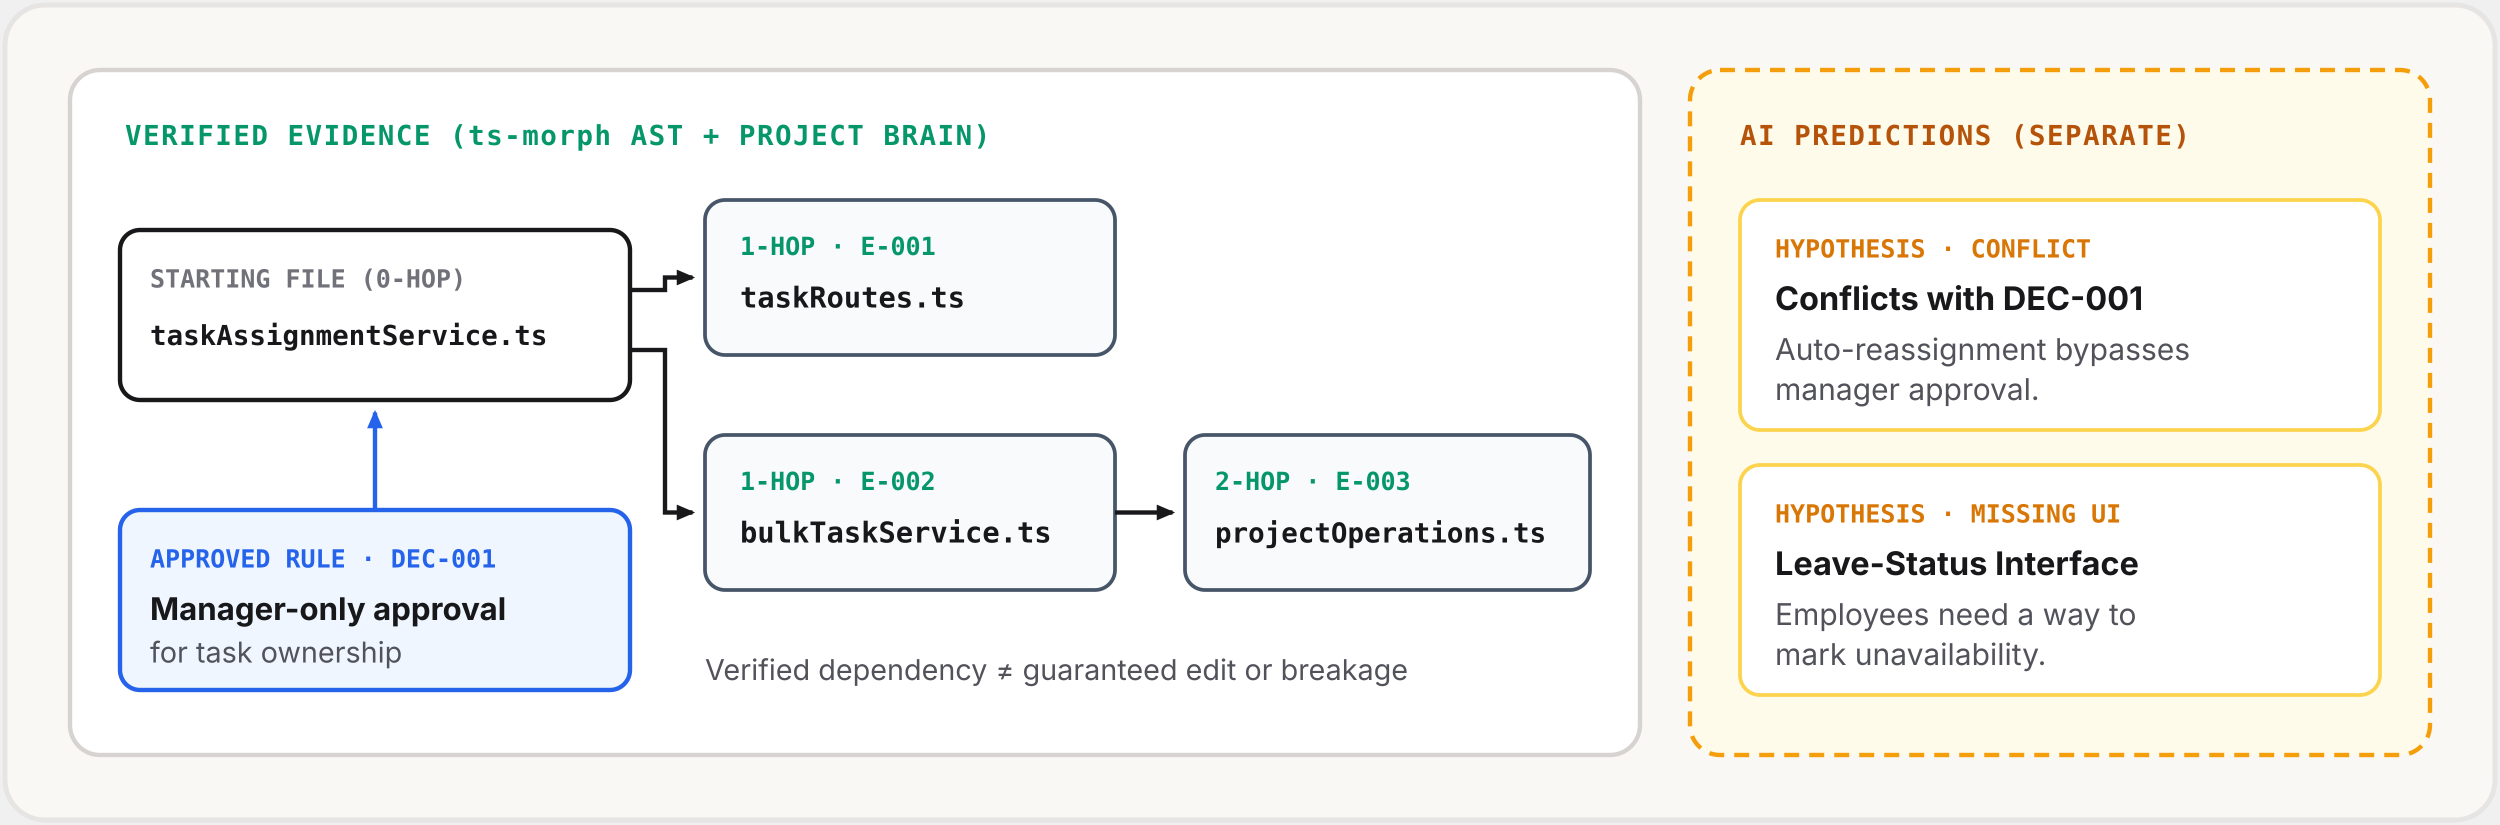
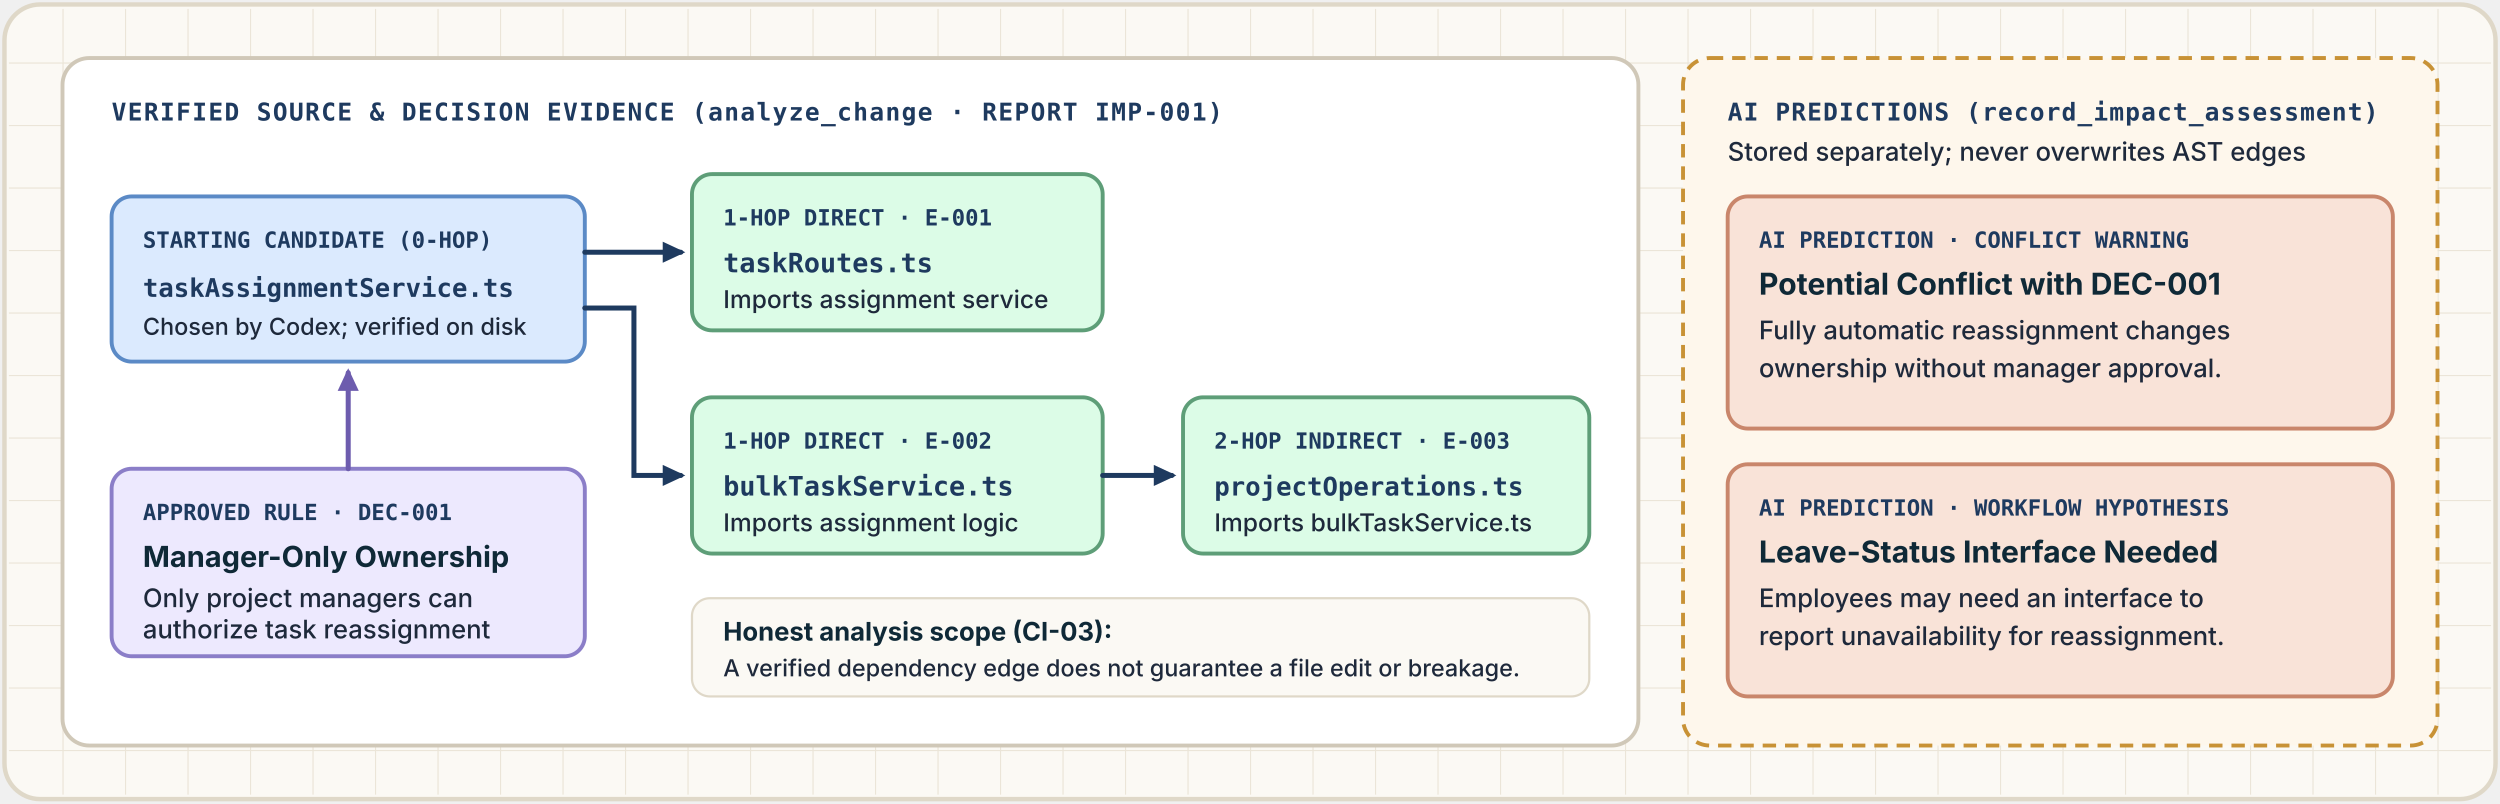
- <svg xmlns="http://www.w3.org/2000/svg" viewBox="0 0 1000 330" width="100%" height="100%" role="img" aria-labelledby="tf-title tf-desc">
+ <svg xmlns="http://www.w3.org/2000/svg" viewBox="0 0 1120 360" width="100%" height="100%" role="img" aria-labelledby="tf-title tf-desc">
  <defs>
+     <pattern id="bp-grid-tf" width="28" height="28" patternUnits="userSpaceOnUse">
+       <path d="M 28 0 L 0 0 0 28" fill="none" stroke="#EBE5D8" stroke-width="1" />
+     </pattern>
    <style>
-       .canvas { fill: #FAF8F5; stroke: #E7E5E4; stroke-width: 2; }
-       .panel-fact { fill: #FFFFFF; stroke: #D6D3D1; stroke-width: 1.75; }
-       .panel-pred { fill: #FFFBEB; stroke: #F59E0B; stroke-width: 1.75; stroke-dasharray: 6 4; }
-       .node { fill: #FFFFFF; stroke: #18181B; stroke-width: 1.75; }
-       .node-dep { fill: #F8FAFC; stroke: #475569; stroke-width: 1.5; }
-       .node-dec { fill: #EFF6FF; stroke: #2563EB; stroke-width: 1.75; }
-       .card-pred { fill: #FFFFFF; stroke: #FCD34D; stroke-width: 1.5; }
-       .t-head { fill: #18181B; font-family: -apple-system, BlinkMacSystemFont, "Segoe UI", Inter, Helvetica, Arial, sans-serif; font-weight: 700; }
-       .t-body { fill: #52525B; font-family: -apple-system, BlinkMacSystemFont, "Segoe UI", Inter, Helvetica, Arial, sans-serif; font-weight: 400; }
-       .t-mono { font-family: ui-monospace, SFMono-Regular, "SF Mono", Menlo, Consolas, monospace; font-weight: 600; }
-       .edge { fill: none; stroke: #18181B; stroke-width: 1.75; }
-       .edge-blue { fill: none; stroke: #2563EB; stroke-width: 1.75; }
+       .canvas { fill: #FBF9F4; stroke: #DFD8C8; stroke-width: 2; }
+       .panel-v { fill: #FFFFFF; stroke: #D0C8B8; stroke-width: 1.75; }
+       .panel-p { fill: #FEF7EC; stroke: #C89236; stroke-width: 1.75; stroke-dasharray: 6 4; }
+       .b-start { fill: #DBEAFE; stroke: #5B8AC6; stroke-width: 1.75; }
+       .b-dep { fill: #DCFCE7; stroke: #5E9E78; stroke-width: 1.75; }
+       .b-dec { fill: #EDE9FE; stroke: #8B7EC8; stroke-width: 1.75; }
+       .b-pred { fill: #F9E3D8; stroke: #C9866B; stroke-width: 1.75; }
+       .t-head { fill: #0F2937; font-family: -apple-system, BlinkMacSystemFont, "Segoe UI", Inter, Helvetica, Arial, sans-serif; font-weight: 700; }
+       .t-body { fill: #1E293B; font-family: -apple-system, BlinkMacSystemFont, "Segoe UI", Inter, Helvetica, Arial, sans-serif; font-weight: 500; }
+       .t-mono { fill: #1E3A5F; font-family: ui-monospace, SFMono-Regular, "SF Mono", Menlo, Consolas, monospace; font-weight: 600; }
+       .edge { fill: none; stroke: #1E3A5F; stroke-width: 2.25; stroke-linecap: round; }
+       .edge-dec { fill: none; stroke: #6D5CAE; stroke-width: 2.25; stroke-linecap: round; }
    </style>
-     <marker id="ar-dark" viewBox="0 0 10 10" refX="7" refY="5" markerWidth="6" markerHeight="6" orient="auto">
-       <path d="M 1 2 L 8 5 L 1 8 z" fill="#18181B" />
+     <marker id="mt-n" viewBox="0 0 10 10" refX="7" refY="5" markerWidth="6" markerHeight="6" orient="auto">
+       <path d="M 1 1.5 L 8.5 5 L 1 8.5 z" fill="#1E3A5F" />
    </marker>
-     <marker id="ar-b" viewBox="0 0 10 10" refX="7" refY="5" markerWidth="6" markerHeight="6" orient="auto">
-       <path d="M 1 2 L 8 5 L 1 8 z" fill="#2563EB" />
+     <marker id="mt-d" viewBox="0 0 10 10" refX="7" refY="5" markerWidth="6" markerHeight="6" orient="auto">
+       <path d="M 1 1.5 L 8.5 5 L 1 8.5 z" fill="#6D5CAE" />
    </marker>
  </defs>
-   <rect x="2" y="2" width="996" height="326" rx="16" class="canvas" />
-   <g transform="translate(28, 28)">
-     <rect x="0" y="0" width="628" height="274" rx="12" class="panel-fact" />
-     <text x="22" y="30" class="t-mono" font-size="11" fill="#059669" letter-spacing="0.6">VERIFIED EVIDENCE (ts-morph AST + PROJECT BRAIN)</text>
-     <g transform="translate(20, 64)">
-       <rect x="0" y="0" width="204" height="68" rx="8" class="node" />
-       <text x="12" y="23" class="t-mono" font-size="10" fill="#71717A">STARTING FILE (0-HOP)</text>
-       <text x="12" y="46" class="t-mono" font-size="11" fill="#18181B">taskAssignmentService.ts</text>
+   <rect x="2" y="2" width="1116" height="356" rx="16" class="canvas" />
+   <rect x="4" y="4" width="1112" height="352" rx="14" fill="url(#bp-grid-tf)" />
+   <g transform="translate(28, 26)">
+     <rect x="0" y="0" width="706" height="308" rx="12" class="panel-v" />
+     <text x="22" y="28" class="t-mono" font-size="11" fill="#276749" letter-spacing="0.6">VERIFIED SOURCE &amp; DECISION EVIDENCE (analyze_change · REPORT IMP-001)</text>
+     <g transform="translate(22, 62)">
+       <rect x="0" y="0" width="212" height="74" rx="9" class="b-start" />
+       <text x="14" y="23" class="t-mono" font-size="10" fill="#2D5A88">STARTING CANDIDATE (0-HOP)</text>
+       <text x="14" y="45" class="t-mono" font-size="11.5">taskAssignmentService.ts</text>
+       <text x="14" y="62" class="t-body" font-size="10.5">Chosen by Codex; verified on disk</text>
    </g>
-     <g transform="translate(20, 176)">
-       <rect x="0" y="0" width="204" height="72" rx="8" class="node-dec" />
-       <text x="12" y="23" class="t-mono" font-size="10" fill="#2563EB">APPROVED RULE · DEC-001</text>
-       <text x="12" y="44" class="t-head" font-size="12.5" fill="#1E3A8A">Manager-only approval</text>
-       <text x="12" y="61" class="t-body" font-size="11.5" fill="#1E40AF">for task ownership</text>
+     <g transform="translate(22, 184)">
+       <rect x="0" y="0" width="212" height="84" rx="9" class="b-dec" />
+       <text x="14" y="23" class="t-mono" font-size="10" fill="#5B4B9E">APPROVED RULE · DEC-001</text>
+       <text x="14" y="44" class="t-head" font-size="13">Manager-Only Ownership</text>
+       <text x="14" y="62" class="t-body" font-size="11.5">Only project managers can</text>
+       <text x="14" y="76" class="t-body" font-size="11.5">authorize task reassignment</text>
    </g>
-     <line x1="122" y1="176" x2="122" y2="137" class="edge-blue" marker-end="url(#ar-b)" />
-     <g transform="translate(254, 52)">
-       <rect x="0" y="0" width="164" height="62" rx="8" class="node-dep" />
-       <text x="14" y="22" class="t-mono" font-size="10" fill="#059669">1-HOP · E-001</text>
-       <text x="14" y="43" class="t-mono" font-size="11.5" fill="#18181B">taskRoutes.ts</text>
+     <line x1="128" y1="184" x2="128" y2="141" class="edge-dec" marker-end="url(#mt-d)" />
+     <g transform="translate(282, 52)">
+       <rect x="0" y="0" width="184" height="70" rx="9" class="b-dep" />
+       <text x="14" y="23" class="t-mono" font-size="10" fill="#276749">1-HOP DIRECT · E-001</text>
+       <text x="14" y="44" class="t-mono" font-size="12">taskRoutes.ts</text>
+       <text x="14" y="60" class="t-body" font-size="11">Imports assignment service</text>
    </g>
-     <g transform="translate(254, 146)">
-       <rect x="0" y="0" width="164" height="62" rx="8" class="node-dep" />
-       <text x="14" y="22" class="t-mono" font-size="10" fill="#059669">1-HOP · E-002</text>
-       <text x="14" y="43" class="t-mono" font-size="11.5" fill="#18181B">bulkTaskService.ts</text>
+     <g transform="translate(282, 152)">
+       <rect x="0" y="0" width="184" height="70" rx="9" class="b-dep" />
+       <text x="14" y="23" class="t-mono" font-size="10" fill="#276749">1-HOP DIRECT · E-002</text>
+       <text x="14" y="44" class="t-mono" font-size="12">bulkTaskService.ts</text>
+       <text x="14" y="60" class="t-body" font-size="11">Imports assignment logic</text>
    </g>
-     <g transform="translate(446, 146)">
-       <rect x="0" y="0" width="162" height="62" rx="8" class="node-dep" />
-       <text x="12" y="22" class="t-mono" font-size="10" fill="#059669">2-HOP · E-003</text>
-       <text x="12" y="43" class="t-mono" font-size="11" fill="#18181B">projectOperations.ts</text>
+     <g transform="translate(502, 152)">
+       <rect x="0" y="0" width="182" height="70" rx="9" class="b-dep" />
+       <text x="14" y="23" class="t-mono" font-size="10" fill="#276749">2-HOP INDIRECT · E-003</text>
+       <text x="14" y="44" class="t-mono" font-size="11.5">projectOperations.ts</text>
+       <text x="14" y="60" class="t-body" font-size="11">Imports bulkTaskService.ts</text>
    </g>
-     <path d="M 224 88 L 238 88 L 238 83 L 249 83" class="edge" marker-end="url(#ar-dark)" />
-     <path d="M 224 112 L 238 112 L 238 177 L 249 177" class="edge" marker-end="url(#ar-dark)" />
-     <line x1="418" y1="177" x2="441" y2="177" class="edge" marker-end="url(#ar-dark)" />
-     <text x="254" y="244" class="t-body" font-size="11.5">
-       Verified dependency ≠ guaranteed edit or breakage
-     </text>
+     <path d="M 234 87 L 256 87 L 277 87" class="edge" marker-end="url(#mt-n)" />
+     <path d="M 234 112 L 256 112 L 256 187 L 277 187" class="edge" marker-end="url(#mt-n)" />
+     <line x1="466" y1="187" x2="497" y2="187" class="edge" marker-end="url(#mt-n)" />
+     <rect x="282" y="242" width="402" height="44" rx="8" fill="#FBF9F4" stroke="#DFD8C8" />
+     <text x="296" y="261" class="t-head" font-size="11.5">Honest analysis scope (CI-03):</text>
+     <text x="296" y="277" class="t-body" font-size="10.5">A verified dependency edge does not guarantee a file edit or breakage.</text>
  </g>
-   <g transform="translate(676, 28)">
-     <rect x="0" y="0" width="296" height="274" rx="12" class="panel-pred" />
-     <text x="20" y="30" class="t-mono" font-size="11" fill="#B45309" letter-spacing="0.6">AI PREDICTIONS (SEPARATE)</text>
-     <g transform="translate(20, 52)">
-       <rect x="0" y="0" width="256" height="92" rx="8" class="card-pred" />
-       <text x="14" y="23" class="t-mono" font-size="10" fill="#D97706">HYPOTHESIS · CONFLICT</text>
-       <text x="14" y="44" class="t-head" font-size="13">Conflicts with DEC-001</text>
-       <text x="14" y="64" class="t-body" font-size="12">Auto-reassignment bypasses</text>
-       <text x="14" y="80" class="t-body" font-size="12">manager approval.</text>
+   <g transform="translate(754, 26)">
+     <rect x="0" y="0" width="338" height="308" rx="12" class="panel-p" />
+     <text x="20" y="28" class="t-mono" font-size="11" fill="#8C4A32" letter-spacing="0.5">AI PREDICTIONS (record_impact_assessment)</text>
+     <text x="20" y="46" class="t-body" font-size="11.5">Stored separately; never overwrites AST edges</text>
+     <g transform="translate(20, 62)">
+       <rect x="0" y="0" width="298" height="104" rx="9" class="b-pred" />
+       <text x="14" y="23" class="t-mono" font-size="10" fill="#8C4A32">AI PREDICTION · CONFLICT WARNING</text>
+       <text x="14" y="44" class="t-head" font-size="13.5">Potential Conflict with DEC-001</text>
+       <text x="14" y="64" class="t-body" font-size="11.5">Fully automatic reassignment changes</text>
+       <text x="14" y="81" class="t-body" font-size="11.5">ownership without manager approval.</text>
    </g>
-     <g transform="translate(20, 158)">
-       <rect x="0" y="0" width="256" height="92" rx="8" class="card-pred" />
-       <text x="14" y="23" class="t-mono" font-size="10" fill="#D97706">HYPOTHESIS · MISSING UI</text>
-       <text x="14" y="44" class="t-head" font-size="13">Leave-Status Interface</text>
-       <text x="14" y="64" class="t-body" font-size="12">Employees need a way to</text>
-       <text x="14" y="80" class="t-body" font-size="12">mark unavailability.</text>
+     <g transform="translate(20, 182)">
+       <rect x="0" y="0" width="298" height="104" rx="9" class="b-pred" />
+       <text x="14" y="23" class="t-mono" font-size="10" fill="#8C4A32">AI PREDICTION · WORKFLOW HYPOTHESIS</text>
+       <text x="14" y="44" class="t-head" font-size="13.5">Leave-Status Interface Needed</text>
+       <text x="14" y="64" class="t-body" font-size="11.5">Employees may need an interface to</text>
+       <text x="14" y="81" class="t-body" font-size="11.5">report unavailability for reassignment.</text>
    </g>
  </g>
</svg>
